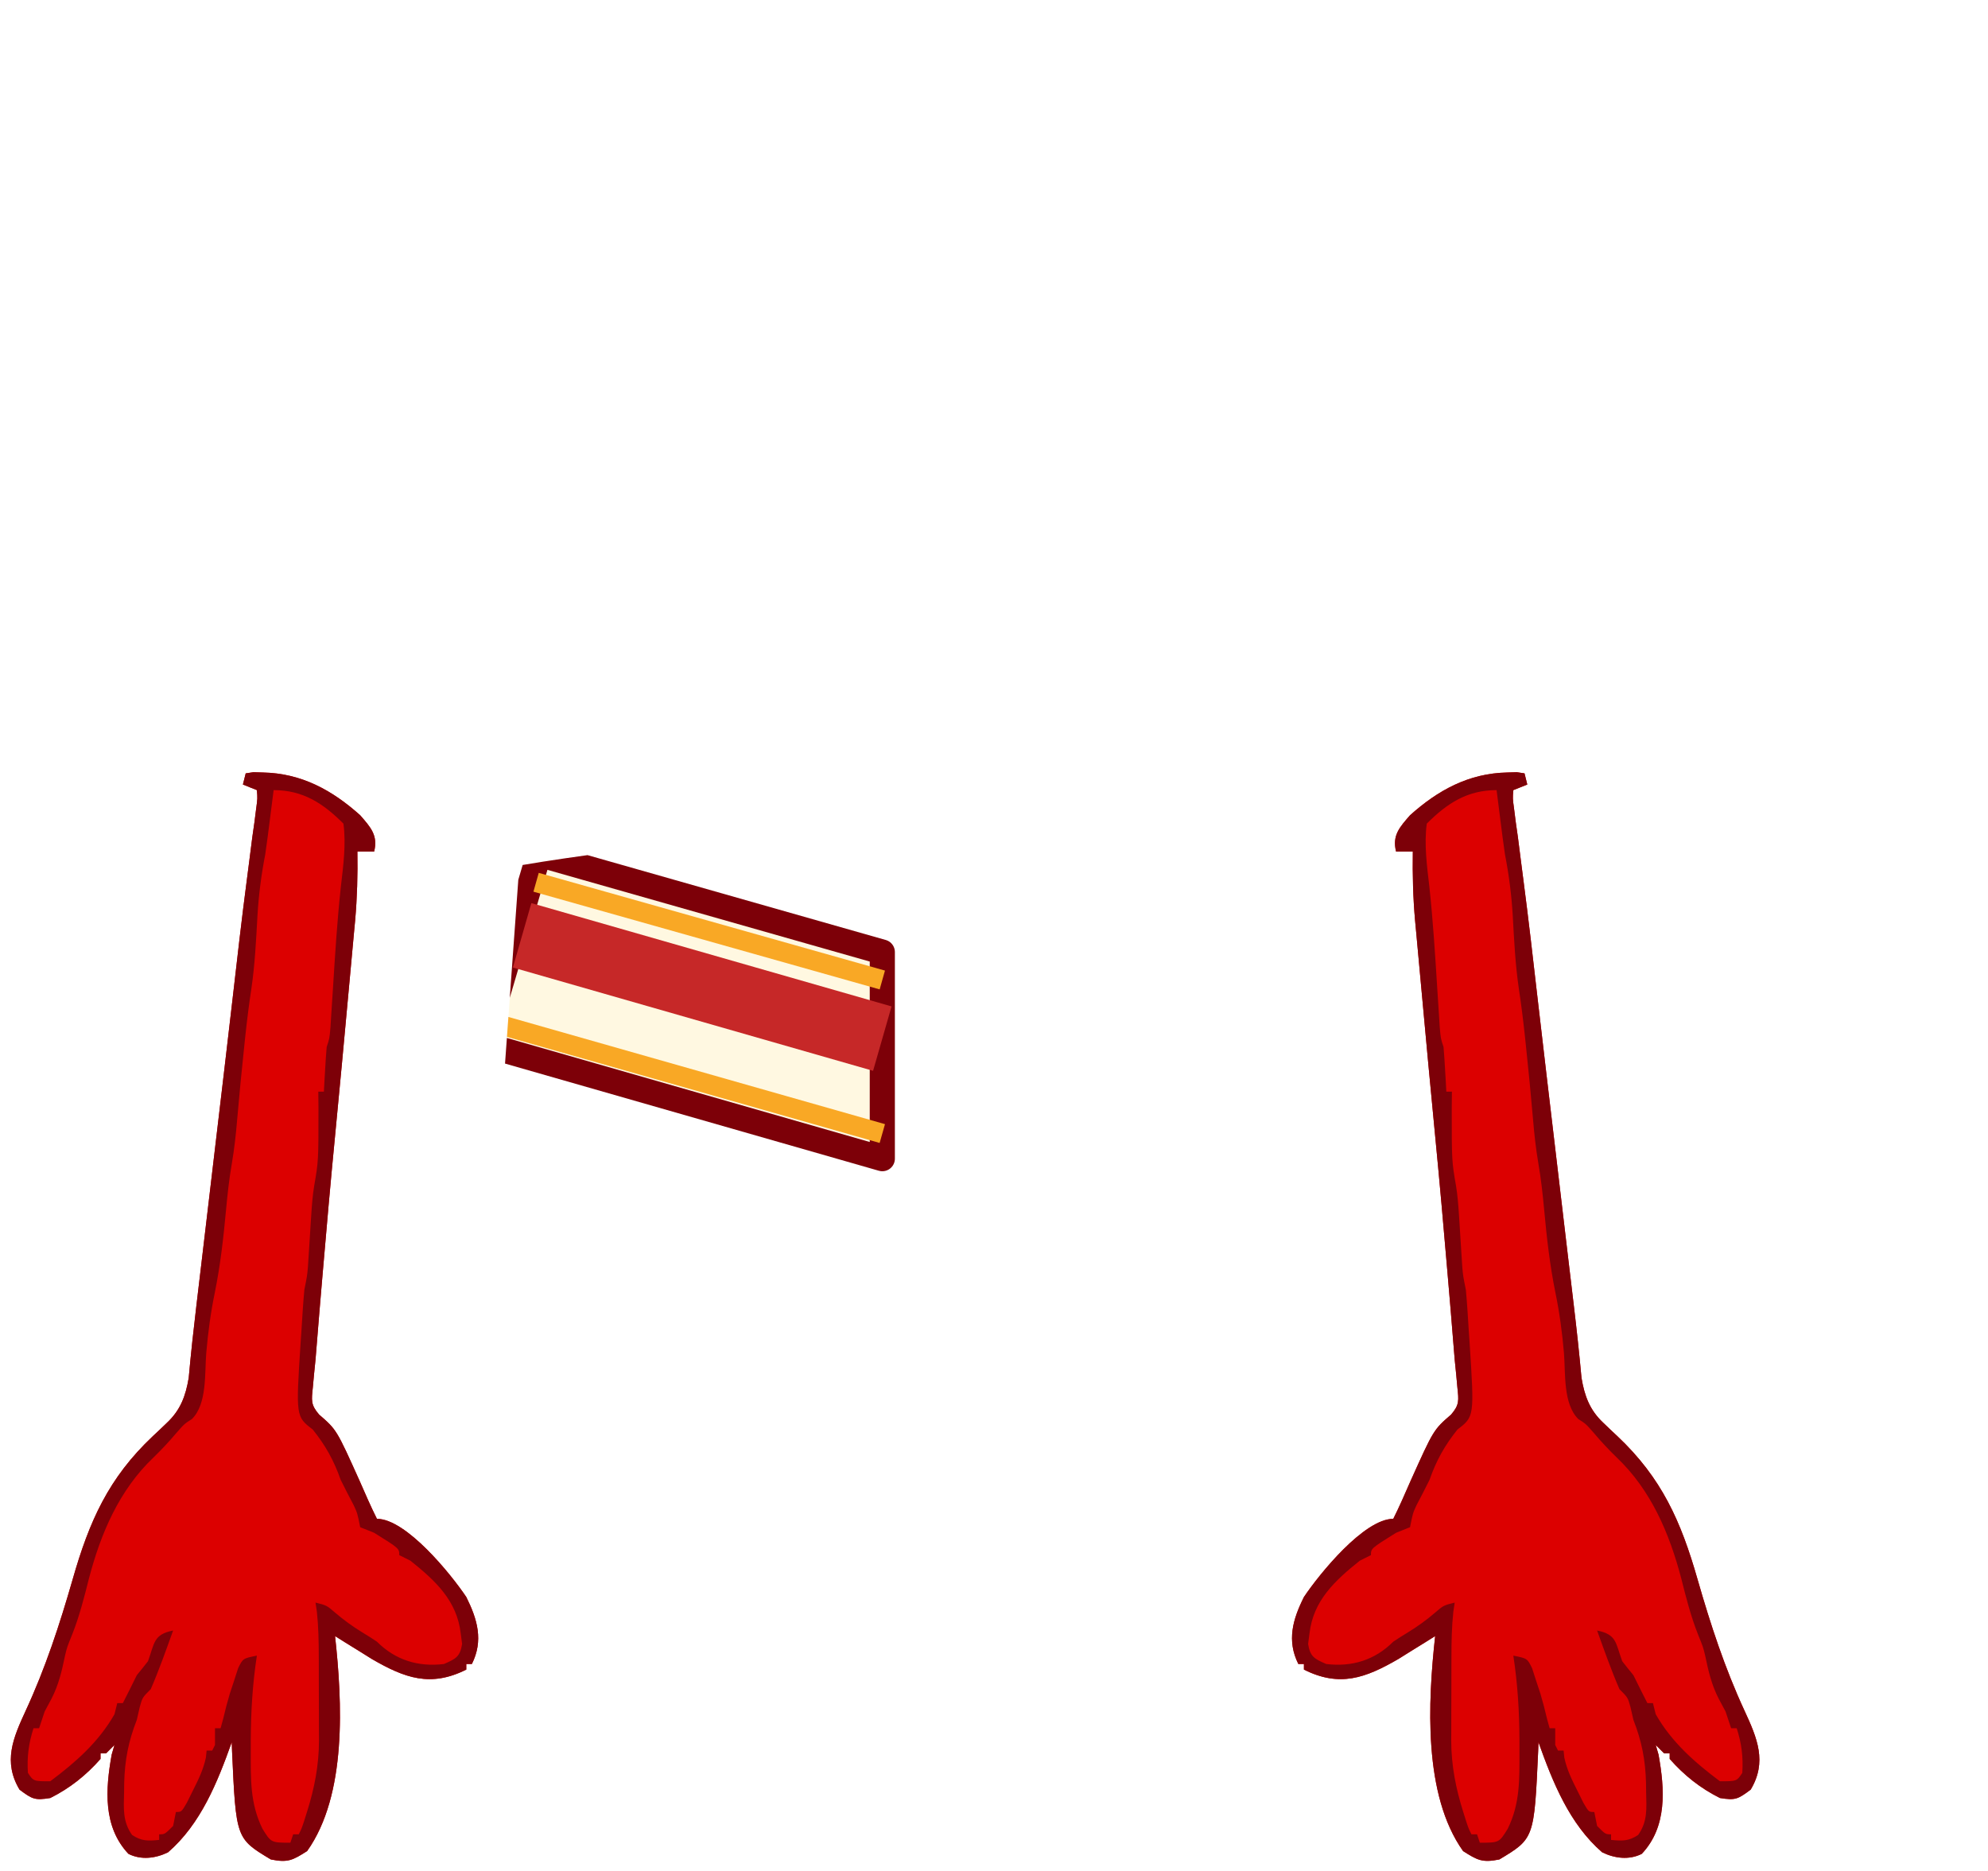
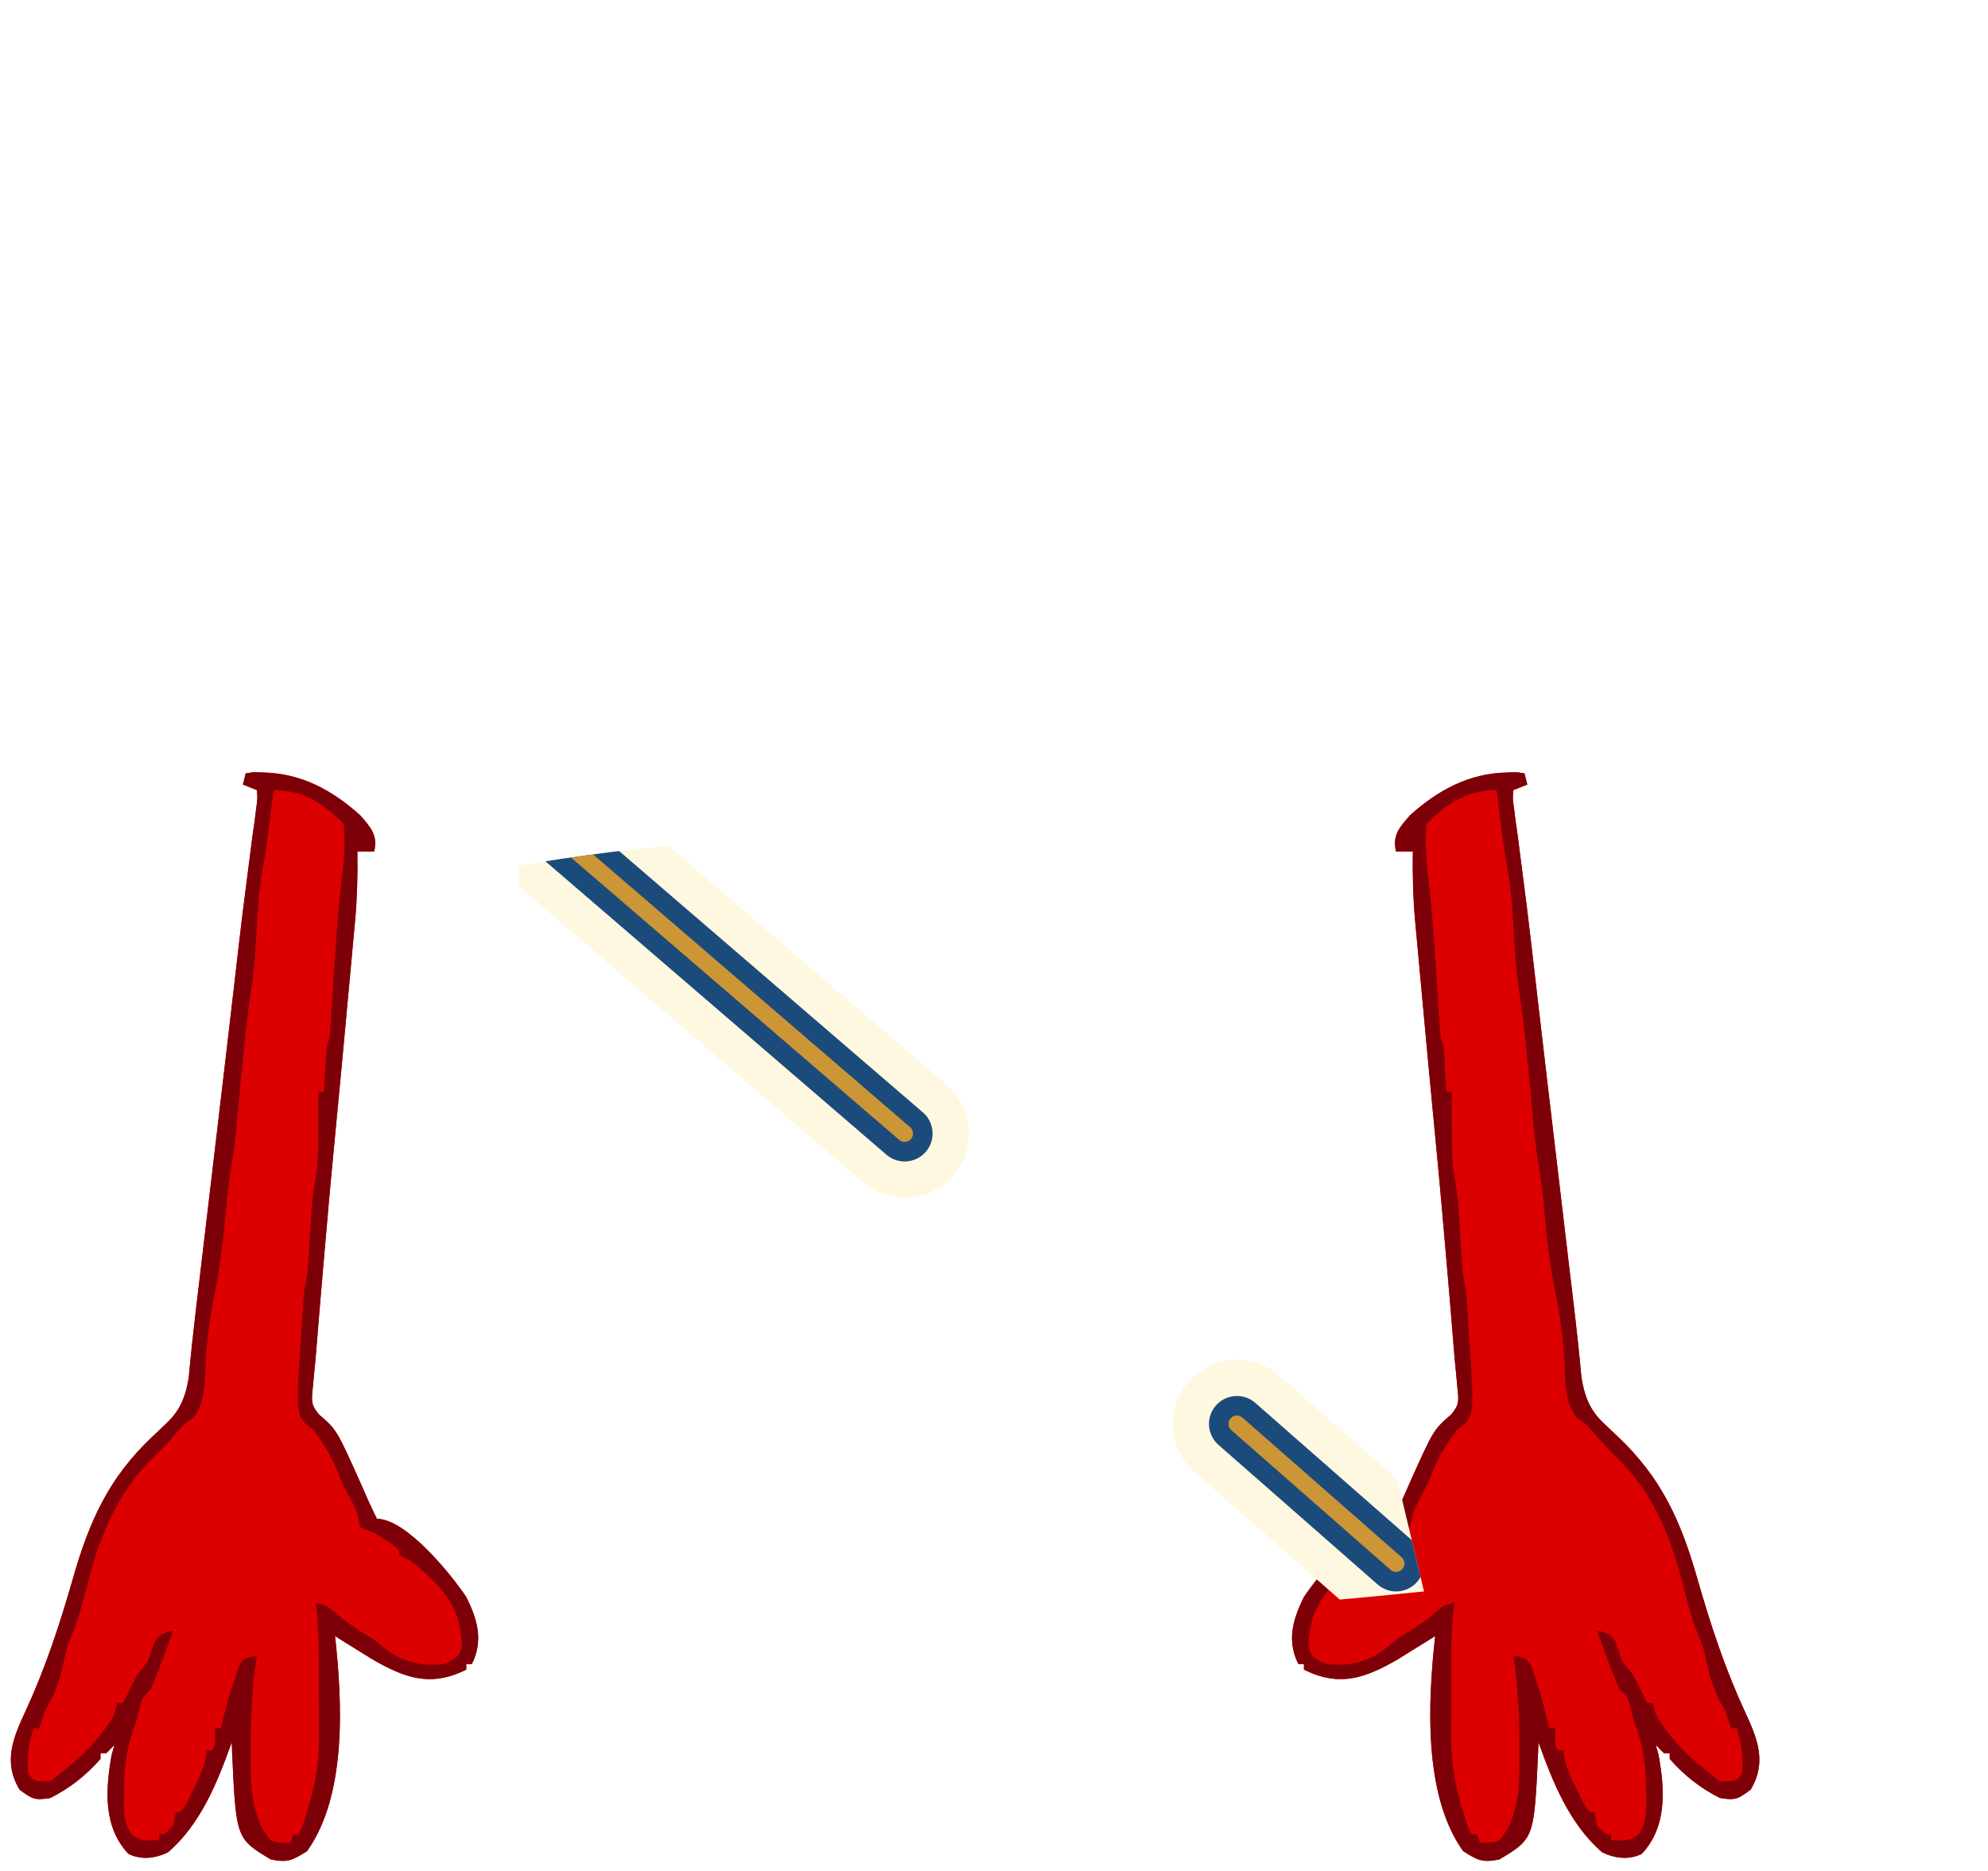
<svg xmlns="http://www.w3.org/2000/svg" viewBox="0 0 712 670">
  <g transform="translate(0,273)">
    <g transform="translate(175,0) scale(-1,1)">
      <path d="M0 0 C1.15 -0.04 2.3 -0.07 3.48 -0.11 C3.94 -0.04 3.94 -0.04 6.25 0.31 C6.41 0.97 6.41 0.97 7.25 4.31 C5.6 4.97 3.95 5.63 2.25 6.31 C2 9.26 2 9.26 2.54 13.21 C2.73 14.74 2.93 16.27 3.13 17.86 C3.38 19.59 3.62 21.33 3.88 23.12 C4.25 26.02 4.62 28.92 4.99 31.82 C5.27 33.98 5.55 36.15 5.83 38.32 C7.69 52.48 9.3 66.67 10.93 80.86 C11.89 89.14 12.86 97.42 13.83 105.7 C14.03 107.38 14.23 109.06 14.43 110.8 C17.04 133.07 19.68 155.34 22.33 177.62 C22.42 178.37 22.42 178.37 22.88 182.21 C23.22 185.11 23.57 188.01 23.91 190.91 C24.94 199.53 25.88 208.15 26.66 216.8 C27.75 223.31 29.61 228.35 34.45 232.9 C35.27 233.68 36.09 234.47 36.93 235.28 C37.78 236.08 38.62 236.87 39.5 237.69 C55.39 252.67 62.28 268.15 68.25 289.06 C72.89 305.2 78 320.81 85.06 336.06 C89.58 345.84 93.22 354.36 87.25 364.31 C82.67 367.74 81.77 368.19 76.25 367.31 C69.24 363.81 63.44 359.19 58.25 353.31 C58.25 352.65 58.25 351.99 58.25 351.31 C57.59 351.31 56.93 351.31 56.25 351.31 C55.26 350.32 54.27 349.33 53.25 348.31 C53.58 349.45 53.91 350.58 54.25 351.75 C56.48 364.16 57.42 377.55 48.25 387.31 C43.67 389.6 38.51 388.93 34.06 386.75 C22.32 376.58 16.36 361.64 11.25 347.31 C11.21 348.38 11.18 349.44 11.14 350.54 C9.72 381.83 9.72 381.83 -2.75 389.31 C-8.86 390.54 -10.57 389.6 -15.75 386.31 C-30.1 366.14 -28.33 332.73 -25.75 309.31 C-26.94 310.06 -28.14 310.81 -29.37 311.58 C-30.96 312.56 -32.55 313.55 -34.19 314.56 C-35.75 315.54 -37.32 316.51 -38.93 317.52 C-50.77 324.39 -59.98 327.7 -72.75 321.31 C-72.75 320.65 -72.75 319.99 -72.75 319.31 C-73.41 319.31 -74.07 319.31 -74.75 319.31 C-78.94 310.94 -76.77 303.36 -72.75 295.31 C-67.26 287.1 -51.21 267.31 -40.75 267.31 C-38.52 262.86 -36.56 258.31 -34.56 253.75 C-26.31 235.4 -26.31 235.4 -20.04 229.97 C-16.99 226.43 -17.32 224.84 -17.79 220.25 C-17.86 219.49 -17.86 219.49 -18.21 215.66 C-18.39 213.89 -18.57 212.13 -18.75 210.31 C-18.92 208.23 -19.09 206.15 -19.26 204.07 C-19.83 196.84 -20.44 189.61 -21.06 182.38 C-21.12 181.72 -21.12 181.72 -21.4 178.41 C-22.75 162.54 -24.15 146.67 -25.69 130.81 C-27.37 113.42 -29 96.02 -30.58 78.62 C-30.86 75.61 -31.14 72.6 -31.41 69.6 C-31.81 65.35 -32.19 61.11 -32.58 56.86 C-32.7 55.6 -32.82 54.34 -32.94 53.04 C-33.67 44.78 -33.88 36.61 -33.75 28.31 C-35.73 28.31 -37.71 28.31 -39.75 28.31 C-41.2 22.5 -38.45 19.57 -34.75 15.31 C-24.71 6.31 -13.7 0.29 0 0 Z " fill="#DC0000" transform="translate(80.75,3.6875)" />
      <path d="M0 0 C1.15 -0.04 2.3 -0.07 3.48 -0.11 C3.94 -0.04 3.94 -0.04 6.25 0.31 C6.41 0.97 6.41 0.97 7.25 4.31 C5.6 4.97 3.95 5.63 2.25 6.31 C2 9.26 2 9.26 2.54 13.21 C2.73 14.74 2.93 16.27 3.13 17.86 C3.38 19.59 3.62 21.33 3.88 23.12 C4.25 26.02 4.62 28.92 4.99 31.82 C5.27 33.98 5.55 36.15 5.83 38.32 C7.69 52.48 9.3 66.67 10.93 80.86 C11.89 89.14 12.86 97.42 13.83 105.7 C14.03 107.38 14.23 109.06 14.43 110.8 C17.04 133.07 19.68 155.34 22.33 177.62 C22.42 178.37 22.42 178.37 22.88 182.21 C23.22 185.11 23.57 188.01 23.91 190.91 C24.94 199.53 25.88 208.15 26.66 216.8 C27.75 223.31 29.61 228.35 34.45 232.9 C35.27 233.68 36.09 234.47 36.93 235.28 C37.78 236.08 38.62 236.87 39.5 237.69 C55.39 252.67 62.28 268.15 68.25 289.06 C72.89 305.2 78 320.81 85.06 336.06 C89.58 345.84 93.22 354.36 87.25 364.31 C82.67 367.74 81.77 368.19 76.25 367.31 C69.24 363.81 63.44 359.19 58.25 353.31 C58.25 352.65 58.25 351.99 58.25 351.31 C57.59 351.31 56.93 351.31 56.25 351.31 C55.26 350.32 54.27 349.33 53.25 348.31 C53.58 349.45 53.91 350.58 54.25 351.75 C56.48 364.16 57.42 377.55 48.25 387.31 C43.67 389.6 38.51 388.93 34.06 386.75 C22.32 376.58 16.36 361.64 11.25 347.31 C11.21 348.38 11.18 349.44 11.14 350.54 C9.72 381.83 9.72 381.83 -2.75 389.31 C-8.86 390.54 -10.57 389.6 -15.75 386.31 C-30.1 366.14 -28.33 332.73 -25.75 309.31 C-26.94 310.06 -28.14 310.81 -29.37 311.58 C-30.96 312.56 -32.55 313.55 -34.19 314.56 C-35.75 315.54 -37.32 316.51 -38.93 317.52 C-50.77 324.39 -59.98 327.7 -72.75 321.31 C-72.75 320.65 -72.75 319.99 -72.75 319.31 C-73.41 319.31 -74.07 319.31 -74.75 319.31 C-78.94 310.94 -76.77 303.36 -72.75 295.31 C-67.26 287.1 -51.21 267.31 -40.75 267.31 C-38.52 262.86 -36.56 258.31 -34.56 253.75 C-26.31 235.4 -26.31 235.4 -20.04 229.97 C-16.99 226.43 -17.32 224.84 -17.79 220.25 C-17.86 219.49 -17.86 219.49 -18.21 215.66 C-18.39 213.89 -18.57 212.13 -18.75 210.31 C-18.92 208.23 -19.09 206.15 -19.26 204.07 C-19.83 196.84 -20.44 189.61 -21.06 182.38 C-21.12 181.72 -21.12 181.72 -21.4 178.41 C-22.75 162.54 -24.15 146.67 -25.69 130.81 C-27.37 113.42 -29 96.02 -30.58 78.62 C-30.86 75.61 -31.14 72.6 -31.41 69.6 C-31.81 65.35 -32.19 61.11 -32.58 56.86 C-32.7 55.6 -32.82 54.34 -32.94 53.04 C-33.67 44.78 -33.88 36.61 -33.75 28.31 C-35.73 28.31 -37.71 28.31 -39.75 28.31 C-41.2 22.5 -38.45 19.57 -34.75 15.31 C-24.71 6.31 -13.7 0.29 0 0 Z M-28.75 18.31 C-29.75 25.74 -28.68 33.47 -27.83 40.88 C-26.52 53 -25.76 65.16 -25 77.33 C-24.81 80.24 -24.62 83.15 -24.43 86.06 C-24.33 87.77 -24.22 89.48 -24.11 91.23 C-23.75 95.31 -23.75 95.31 -22.75 98.31 C-22.52 101.04 -22.34 103.77 -22.19 106.5 C-22.1 107.96 -22.02 109.42 -21.93 110.92 C-21.87 112.04 -21.81 113.16 -21.75 114.31 C-21.09 114.31 -20.43 114.31 -19.75 114.31 C-19.77 116.27 -19.79 118.23 -19.81 120.25 C-19.81 139.19 -19.81 139.19 -18.26 148.13 C-17.73 151.45 -17.46 154.71 -17.25 158.07 C-17.17 159.33 -17.09 160.6 -17 161.9 C-16.83 164.56 -16.67 167.21 -16.5 169.86 C-16.42 171.12 -16.34 172.39 -16.25 173.69 C-16.21 174.27 -16.21 174.27 -16.03 177.18 C-15.75 180.31 -15.75 180.31 -14.75 185.31 C-14.29 190.28 -14 195.27 -13.69 200.25 C-13.6 201.59 -13.51 202.93 -13.41 204.31 C-11.71 230.69 -11.71 230.69 -17.75 235.31 C-22.31 240.99 -25.35 246.43 -27.75 253.31 C-29.27 256.39 -30.84 259.44 -32.45 262.48 C-33.75 265.31 -33.75 265.31 -34.75 270.31 C-36.4 270.97 -38.05 271.63 -39.75 272.31 C-48.75 277.92 -48.75 277.92 -48.75 280.31 C-50.07 280.97 -51.39 281.63 -52.75 282.31 C-61.65 289.43 -69.39 296.58 -70.75 308.31 C-70.91 309.57 -71.08 310.83 -71.25 312.12 C-70.53 316.74 -68.95 317.47 -64.75 319.31 C-55.51 320.42 -47.35 317.91 -40.75 311.31 C-39.01 310.14 -37.23 309.02 -35.44 307.94 C-31.91 305.76 -28.98 303.65 -25.81 300.94 C-22.75 298.31 -22.75 298.31 -18.75 297.31 C-18.91 298.4 -19.07 299.48 -19.24 300.6 C-19.82 305.97 -19.91 311.28 -19.92 316.68 C-19.92 317.75 -19.92 318.83 -19.93 319.94 C-19.93 322.2 -19.94 324.46 -19.94 326.73 C-19.94 330.17 -19.96 333.61 -19.97 337.05 C-19.98 339.26 -19.98 341.47 -19.98 343.68 C-19.99 344.7 -19.99 345.71 -20 346.76 C-19.97 355.67 -18.36 363.85 -15.69 372.31 C-15.35 373.41 -15 374.5 -14.65 375.62 C-13.75 378.31 -13.75 378.31 -12.75 380.31 C-12.09 380.31 -11.43 380.31 -10.75 380.31 C-10.59 380.81 -10.59 380.81 -9.75 383.31 C-2.84 383.31 -2.84 383.31 0.25 378.31 C4.72 369.21 4.44 360.51 4.44 350.56 C4.44 349.87 4.44 349.87 4.44 346.37 C4.39 336.22 3.79 326.36 2.25 316.31 C7.25 317.31 7.25 317.31 8.98 320.85 C9.22 321.59 9.22 321.59 10.44 325.38 C10.93 326.85 11.41 328.33 11.92 329.85 C12.81 332.83 13.6 335.84 14.3 338.87 C14.46 339.44 14.46 339.44 15.25 342.31 C15.91 342.31 16.57 342.31 17.25 342.31 C17.25 344.29 17.25 346.27 17.25 348.31 C17.58 348.97 17.91 349.63 18.25 350.31 C18.91 350.31 19.57 350.31 20.25 350.31 C20.33 351.13 20.42 351.95 20.5 352.79 C21.43 357.17 23.18 360.69 25.19 364.69 C25.9 366.12 26.61 367.55 27.34 369.02 C29.25 372.31 29.25 372.31 31.25 372.31 C31.58 373.96 31.91 375.61 32.25 377.31 C35.25 380.31 35.25 380.31 37.25 380.31 C37.25 380.97 37.25 381.63 37.25 382.31 C41.27 382.71 43.52 382.79 46.95 380.54 C50.37 375.74 49.95 370.98 49.81 365.31 C49.8 364.19 49.79 363.06 49.77 361.91 C49.56 353.7 48.25 346.99 45.25 339.31 C44.9 337.79 44.55 336.26 44.19 334.69 C43.25 331.31 43.25 331.31 40.25 328.31 C37.28 321.43 34.78 314.37 32.25 307.31 C39.37 308.74 38.85 311.81 41.25 318.31 C42.56 320 43.89 321.67 45.25 323.31 C46.12 325.07 46.98 326.82 47.88 328.62 C48.27 329.4 48.27 329.4 50.25 333.31 C50.91 333.31 51.57 333.31 52.25 333.31 C52.58 334.63 52.91 335.95 53.25 337.31 C58.95 347.29 67.11 354.46 76.25 361.31 C82.25 361.31 82.25 361.31 84.25 358.31 C84.63 352.64 83.99 347.73 82.25 342.31 C81.59 342.31 80.93 342.31 80.25 342.31 C79.57 340.32 78.91 338.32 78.25 336.31 C77.85 335.56 77.85 335.56 75.81 331.75 C73.25 326.77 72.12 321.9 70.99 316.45 C70.25 313.31 70.25 313.31 68.38 308.69 C65.79 302.15 64.12 295.52 62.4 288.7 C58.16 272.51 51.54 256.98 39.25 245.31 C36.42 242.55 33.8 239.78 31.25 236.75 C28.25 233.31 28.25 233.31 25.5 231.56 C20.03 226.09 20.98 215.2 20.38 207.94 C19.75 200.58 18.8 193.48 17.31 186.25 C15.31 176.41 14.21 166.6 13.29 156.61 C12.77 151.05 12.18 145.57 11.22 140.07 C10.33 134.8 9.75 129.63 9.31 124.31 C8.55 115.47 7.69 106.64 6.75 97.81 C6.63 96.68 6.51 95.55 6.39 94.38 C5.78 88.71 5.08 83.06 4.22 77.42 C2.95 68.73 2.52 60.02 2.04 51.26 C1.59 43.79 0.68 36.67 -0.75 29.31 C-1.35 25.26 -1.86 21.19 -2.38 17.12 C-2.44 16.6 -2.44 16.6 -2.78 13.95 C-3.11 11.41 -3.43 8.86 -3.75 6.31 C-14.28 6.31 -21.48 11.04 -28.75 18.31 Z " fill="#7D0008" transform="translate(80.75,3.6875)" />
    </g>
    <g transform="translate(459,0)">
      <path d="M0 0 C1.15 -0.04 2.3 -0.07 3.48 -0.11 C3.94 -0.04 3.94 -0.04 6.25 0.31 C6.41 0.97 6.41 0.97 7.25 4.31 C5.6 4.97 3.95 5.63 2.25 6.31 C2 9.26 2 9.26 2.54 13.21 C2.73 14.74 2.93 16.27 3.13 17.86 C3.38 19.59 3.62 21.33 3.88 23.12 C4.25 26.02 4.62 28.92 4.99 31.82 C5.27 33.98 5.55 36.15 5.83 38.32 C7.69 52.48 9.3 66.67 10.93 80.86 C11.89 89.14 12.86 97.42 13.83 105.7 C14.03 107.38 14.23 109.06 14.43 110.8 C17.04 133.07 19.68 155.34 22.33 177.62 C22.42 178.37 22.42 178.37 22.88 182.21 C23.22 185.11 23.57 188.01 23.91 190.91 C24.94 199.53 25.88 208.15 26.66 216.8 C27.75 223.31 29.61 228.35 34.45 232.9 C35.27 233.68 36.09 234.47 36.93 235.28 C37.78 236.08 38.62 236.87 39.5 237.69 C55.39 252.67 62.28 268.15 68.25 289.06 C72.89 305.2 78 320.81 85.06 336.06 C89.58 345.84 93.22 354.36 87.25 364.31 C82.67 367.74 81.77 368.19 76.25 367.31 C69.24 363.81 63.44 359.19 58.25 353.31 C58.25 352.65 58.25 351.99 58.25 351.31 C57.59 351.31 56.93 351.31 56.25 351.31 C55.26 350.32 54.27 349.33 53.25 348.31 C53.58 349.45 53.91 350.58 54.25 351.75 C56.48 364.16 57.42 377.55 48.25 387.31 C43.67 389.6 38.51 388.93 34.06 386.75 C22.32 376.58 16.36 361.64 11.25 347.31 C11.21 348.38 11.18 349.44 11.14 350.54 C9.72 381.83 9.72 381.83 -2.75 389.31 C-8.86 390.54 -10.57 389.6 -15.75 386.31 C-30.1 366.14 -28.33 332.73 -25.75 309.31 C-26.94 310.06 -28.14 310.81 -29.37 311.58 C-30.96 312.56 -32.55 313.55 -34.19 314.56 C-35.75 315.54 -37.32 316.51 -38.93 317.52 C-50.77 324.39 -59.98 327.7 -72.75 321.31 C-72.75 320.65 -72.75 319.99 -72.75 319.31 C-73.41 319.31 -74.07 319.31 -74.75 319.31 C-78.94 310.94 -76.77 303.36 -72.75 295.31 C-67.26 287.1 -51.21 267.31 -40.75 267.31 C-38.52 262.86 -36.56 258.31 -34.56 253.75 C-26.31 235.4 -26.31 235.4 -20.04 229.97 C-16.99 226.43 -17.32 224.84 -17.79 220.25 C-17.86 219.49 -17.86 219.49 -18.21 215.66 C-18.39 213.89 -18.57 212.13 -18.75 210.31 C-18.92 208.23 -19.09 206.15 -19.26 204.07 C-19.83 196.84 -20.44 189.61 -21.06 182.38 C-21.12 181.72 -21.12 181.72 -21.4 178.41 C-22.75 162.54 -24.15 146.67 -25.69 130.81 C-27.37 113.42 -29 96.02 -30.58 78.62 C-30.86 75.61 -31.14 72.6 -31.41 69.6 C-31.81 65.35 -32.19 61.11 -32.58 56.86 C-32.7 55.6 -32.82 54.34 -32.94 53.04 C-33.67 44.78 -33.88 36.61 -33.75 28.31 C-35.73 28.31 -37.71 28.31 -39.75 28.31 C-41.2 22.5 -38.45 19.57 -34.75 15.31 C-24.71 6.31 -13.7 0.29 0 0 Z " fill="#DC0000" transform="translate(80.75,3.6875)" />
      <path d="M0 0 C1.15 -0.04 2.3 -0.07 3.48 -0.11 C3.94 -0.04 3.94 -0.04 6.25 0.31 C6.41 0.97 6.41 0.97 7.25 4.31 C5.6 4.97 3.95 5.63 2.25 6.31 C2 9.26 2 9.26 2.54 13.21 C2.73 14.74 2.93 16.27 3.13 17.86 C3.38 19.59 3.62 21.33 3.88 23.12 C4.25 26.02 4.62 28.92 4.99 31.82 C5.27 33.98 5.55 36.15 5.83 38.32 C7.69 52.48 9.3 66.67 10.93 80.86 C11.89 89.14 12.86 97.42 13.83 105.7 C14.03 107.38 14.23 109.06 14.43 110.8 C17.04 133.07 19.68 155.34 22.33 177.62 C22.42 178.37 22.42 178.37 22.88 182.21 C23.22 185.11 23.57 188.01 23.91 190.91 C24.94 199.53 25.88 208.15 26.66 216.8 C27.75 223.31 29.61 228.35 34.45 232.9 C35.27 233.68 36.09 234.47 36.93 235.28 C37.78 236.08 38.62 236.87 39.5 237.69 C55.39 252.67 62.28 268.15 68.25 289.06 C72.89 305.2 78 320.81 85.06 336.06 C89.58 345.84 93.22 354.36 87.25 364.31 C82.67 367.74 81.77 368.19 76.25 367.31 C69.24 363.81 63.44 359.19 58.25 353.31 C58.25 352.65 58.25 351.99 58.25 351.31 C57.59 351.31 56.93 351.31 56.25 351.31 C55.26 350.32 54.27 349.33 53.25 348.31 C53.58 349.45 53.91 350.58 54.25 351.75 C56.48 364.16 57.42 377.55 48.25 387.31 C43.67 389.6 38.51 388.93 34.06 386.75 C22.32 376.58 16.36 361.64 11.25 347.31 C11.21 348.38 11.18 349.44 11.14 350.54 C9.72 381.83 9.72 381.83 -2.75 389.31 C-8.86 390.54 -10.57 389.6 -15.75 386.31 C-30.1 366.14 -28.33 332.73 -25.75 309.31 C-26.94 310.06 -28.14 310.81 -29.37 311.58 C-30.96 312.56 -32.55 313.55 -34.19 314.56 C-35.75 315.54 -37.32 316.51 -38.93 317.52 C-50.77 324.39 -59.98 327.7 -72.75 321.31 C-72.75 320.65 -72.75 319.99 -72.75 319.31 C-73.41 319.31 -74.07 319.31 -74.75 319.31 C-78.94 310.94 -76.77 303.36 -72.75 295.31 C-67.26 287.1 -51.21 267.31 -40.75 267.31 C-38.52 262.86 -36.56 258.31 -34.56 253.75 C-26.31 235.4 -26.31 235.4 -20.04 229.97 C-16.99 226.43 -17.32 224.84 -17.79 220.25 C-17.86 219.49 -17.86 219.49 -18.21 215.66 C-18.39 213.89 -18.57 212.13 -18.75 210.31 C-18.92 208.23 -19.09 206.15 -19.26 204.07 C-19.83 196.84 -20.44 189.61 -21.06 182.38 C-21.12 181.72 -21.12 181.72 -21.4 178.41 C-22.75 162.54 -24.15 146.67 -25.69 130.81 C-27.37 113.42 -29 96.02 -30.58 78.62 C-30.86 75.61 -31.14 72.6 -31.41 69.6 C-31.81 65.35 -32.19 61.11 -32.58 56.86 C-32.7 55.6 -32.82 54.34 -32.94 53.04 C-33.67 44.78 -33.88 36.61 -33.75 28.31 C-35.73 28.31 -37.71 28.31 -39.75 28.31 C-41.2 22.5 -38.45 19.57 -34.75 15.31 C-24.71 6.31 -13.7 0.29 0 0 Z M-28.75 18.31 C-29.75 25.74 -28.68 33.47 -27.83 40.88 C-26.52 53 -25.76 65.16 -25 77.33 C-24.81 80.24 -24.62 83.15 -24.43 86.06 C-24.33 87.77 -24.22 89.48 -24.11 91.23 C-23.75 95.31 -23.75 95.31 -22.75 98.31 C-22.52 101.04 -22.34 103.77 -22.19 106.5 C-22.1 107.96 -22.02 109.42 -21.93 110.92 C-21.87 112.04 -21.81 113.16 -21.75 114.31 C-21.09 114.31 -20.43 114.31 -19.75 114.31 C-19.77 116.27 -19.79 118.23 -19.81 120.25 C-19.81 139.19 -19.81 139.19 -18.26 148.13 C-17.73 151.45 -17.46 154.71 -17.25 158.07 C-17.17 159.33 -17.09 160.6 -17 161.9 C-16.83 164.56 -16.67 167.21 -16.5 169.86 C-16.42 171.12 -16.34 172.39 -16.25 173.69 C-16.21 174.27 -16.21 174.27 -16.03 177.18 C-15.75 180.31 -15.75 180.31 -14.75 185.31 C-14.29 190.28 -14 195.27 -13.69 200.25 C-13.6 201.59 -13.51 202.93 -13.41 204.31 C-11.71 230.69 -11.71 230.69 -17.75 235.31 C-22.31 240.99 -25.35 246.43 -27.75 253.31 C-29.27 256.39 -30.84 259.44 -32.45 262.48 C-33.75 265.31 -33.75 265.31 -34.75 270.31 C-36.4 270.97 -38.05 271.63 -39.75 272.31 C-48.75 277.92 -48.75 277.92 -48.75 280.31 C-50.07 280.97 -51.39 281.63 -52.75 282.31 C-61.65 289.43 -69.39 296.58 -70.75 308.31 C-70.91 309.57 -71.08 310.83 -71.25 312.12 C-70.53 316.74 -68.95 317.47 -64.75 319.31 C-55.51 320.42 -47.35 317.91 -40.75 311.31 C-39.01 310.14 -37.23 309.02 -35.44 307.94 C-31.91 305.76 -28.98 303.65 -25.81 300.94 C-22.75 298.31 -22.75 298.31 -18.75 297.31 C-18.91 298.4 -19.07 299.48 -19.24 300.6 C-19.82 305.97 -19.91 311.28 -19.92 316.68 C-19.92 317.75 -19.92 318.83 -19.93 319.94 C-19.93 322.2 -19.94 324.46 -19.94 326.73 C-19.94 330.17 -19.96 333.61 -19.97 337.05 C-19.98 339.26 -19.98 341.47 -19.98 343.68 C-19.99 344.7 -19.99 345.71 -20 346.76 C-19.97 355.67 -18.36 363.85 -15.69 372.31 C-15.35 373.41 -15 374.5 -14.65 375.62 C-13.75 378.31 -13.75 378.31 -12.75 380.31 C-12.09 380.31 -11.43 380.31 -10.75 380.31 C-10.59 380.81 -10.59 380.81 -9.75 383.31 C-2.84 383.31 -2.84 383.31 0.25 378.31 C4.72 369.21 4.44 360.51 4.44 350.56 C4.44 349.87 4.44 349.87 4.44 346.37 C4.39 336.22 3.79 326.36 2.25 316.31 C7.25 317.31 7.25 317.31 8.98 320.85 C9.22 321.59 9.22 321.59 10.44 325.38 C10.93 326.85 11.41 328.33 11.92 329.85 C12.81 332.83 13.6 335.84 14.3 338.87 C14.46 339.44 14.46 339.44 15.25 342.31 C15.91 342.31 16.57 342.31 17.25 342.31 C17.25 344.29 17.25 346.27 17.25 348.31 C17.58 348.97 17.91 349.63 18.25 350.31 C18.91 350.31 19.57 350.31 20.25 350.31 C20.33 351.13 20.42 351.95 20.5 352.79 C21.43 357.17 23.18 360.69 25.19 364.69 C25.9 366.12 26.61 367.55 27.34 369.02 C29.25 372.31 29.25 372.31 31.25 372.31 C31.58 373.96 31.91 375.61 32.25 377.31 C35.25 380.31 35.25 380.31 37.25 380.31 C37.25 380.97 37.25 381.63 37.25 382.31 C41.27 382.71 43.52 382.79 46.95 380.54 C50.37 375.74 49.95 370.98 49.81 365.31 C49.8 364.19 49.79 363.06 49.77 361.91 C49.56 353.7 48.25 346.99 45.25 339.31 C44.9 337.79 44.55 336.26 44.19 334.69 C43.25 331.31 43.25 331.31 40.25 328.31 C37.28 321.43 34.78 314.37 32.25 307.31 C39.37 308.74 38.85 311.81 41.25 318.31 C42.56 320 43.89 321.67 45.25 323.31 C46.12 325.07 46.98 326.82 47.88 328.62 C48.27 329.4 48.27 329.4 50.25 333.31 C50.91 333.31 51.57 333.31 52.25 333.31 C52.58 334.63 52.91 335.95 53.25 337.31 C58.95 347.29 67.11 354.46 76.25 361.31 C82.25 361.31 82.25 361.31 84.25 358.31 C84.63 352.64 83.99 347.73 82.25 342.31 C81.59 342.31 80.93 342.31 80.25 342.31 C79.57 340.32 78.91 338.32 78.25 336.31 C77.85 335.56 77.85 335.56 75.81 331.75 C73.25 326.77 72.12 321.9 70.99 316.45 C70.25 313.31 70.25 313.31 68.38 308.69 C65.79 302.15 64.12 295.52 62.4 288.7 C58.16 272.51 51.54 256.98 39.25 245.31 C36.42 242.55 33.8 239.78 31.25 236.75 C28.25 233.31 28.25 233.31 25.5 231.56 C20.03 226.09 20.98 215.2 20.38 207.94 C19.75 200.58 18.8 193.48 17.31 186.25 C15.31 176.41 14.21 166.6 13.29 156.61 C12.77 151.05 12.18 145.57 11.22 140.07 C10.33 134.8 9.75 129.63 9.31 124.31 C8.55 115.47 7.69 106.64 6.75 97.81 C6.63 96.68 6.51 95.55 6.39 94.38 C5.78 88.71 5.08 83.06 4.22 77.42 C2.95 68.73 2.52 60.02 2.04 51.26 C1.59 43.79 0.68 36.67 -0.75 29.31 C-1.35 25.26 -1.86 21.19 -2.38 17.12 C-2.44 16.6 -2.44 16.6 -2.78 13.95 C-3.11 11.41 -3.43 8.86 -3.75 6.31 C-14.28 6.31 -21.48 11.04 -28.75 18.31 Z " fill="#7D0008" transform="translate(80.75,3.6875)" />
    </g>
  </g>
  <defs>
    <clipPath id="torso-clip">
-       <path d="M186 310 Q317 288 448 310 L461 490 Q317 510 173 490 Z" />
+       <path d="M186 310 Q317 288 448 310 L510 570 Q317 590 173 570 Z" />
    </clipPath>
  </defs>
  <g clip-path="url(#torso-clip)">
-     <path d="M193 306 L316 341 L316 415 L173 374 Z" fill="#FFF8E1" stroke="#7D0008" stroke-width="9" stroke-linejoin="round" />
-     <path d="M187 335 L316 372" fill="none" stroke="#C62828" stroke-width="24" />
-     <path d="M192 316 L316 351 M179 367 L316 406" fill="none" stroke="#F9A825" stroke-width="7" />
+     <path d="M195 295 L324 406 M443 510 L500 560" fill="none" stroke="#FFF8E1" stroke-width="46" stroke-linecap="round" />
+     <path d="M195 295 L324 406 M443 510 L500 560" fill="none" stroke="#1B4B7A" stroke-width="20" stroke-linecap="round" />
+     <path d="M195 295 L324 406 M443 510 L500 560" fill="none" stroke="#F9A825" stroke-width="6" stroke-linecap="round" opacity=".8" />
  </g>
</svg>
